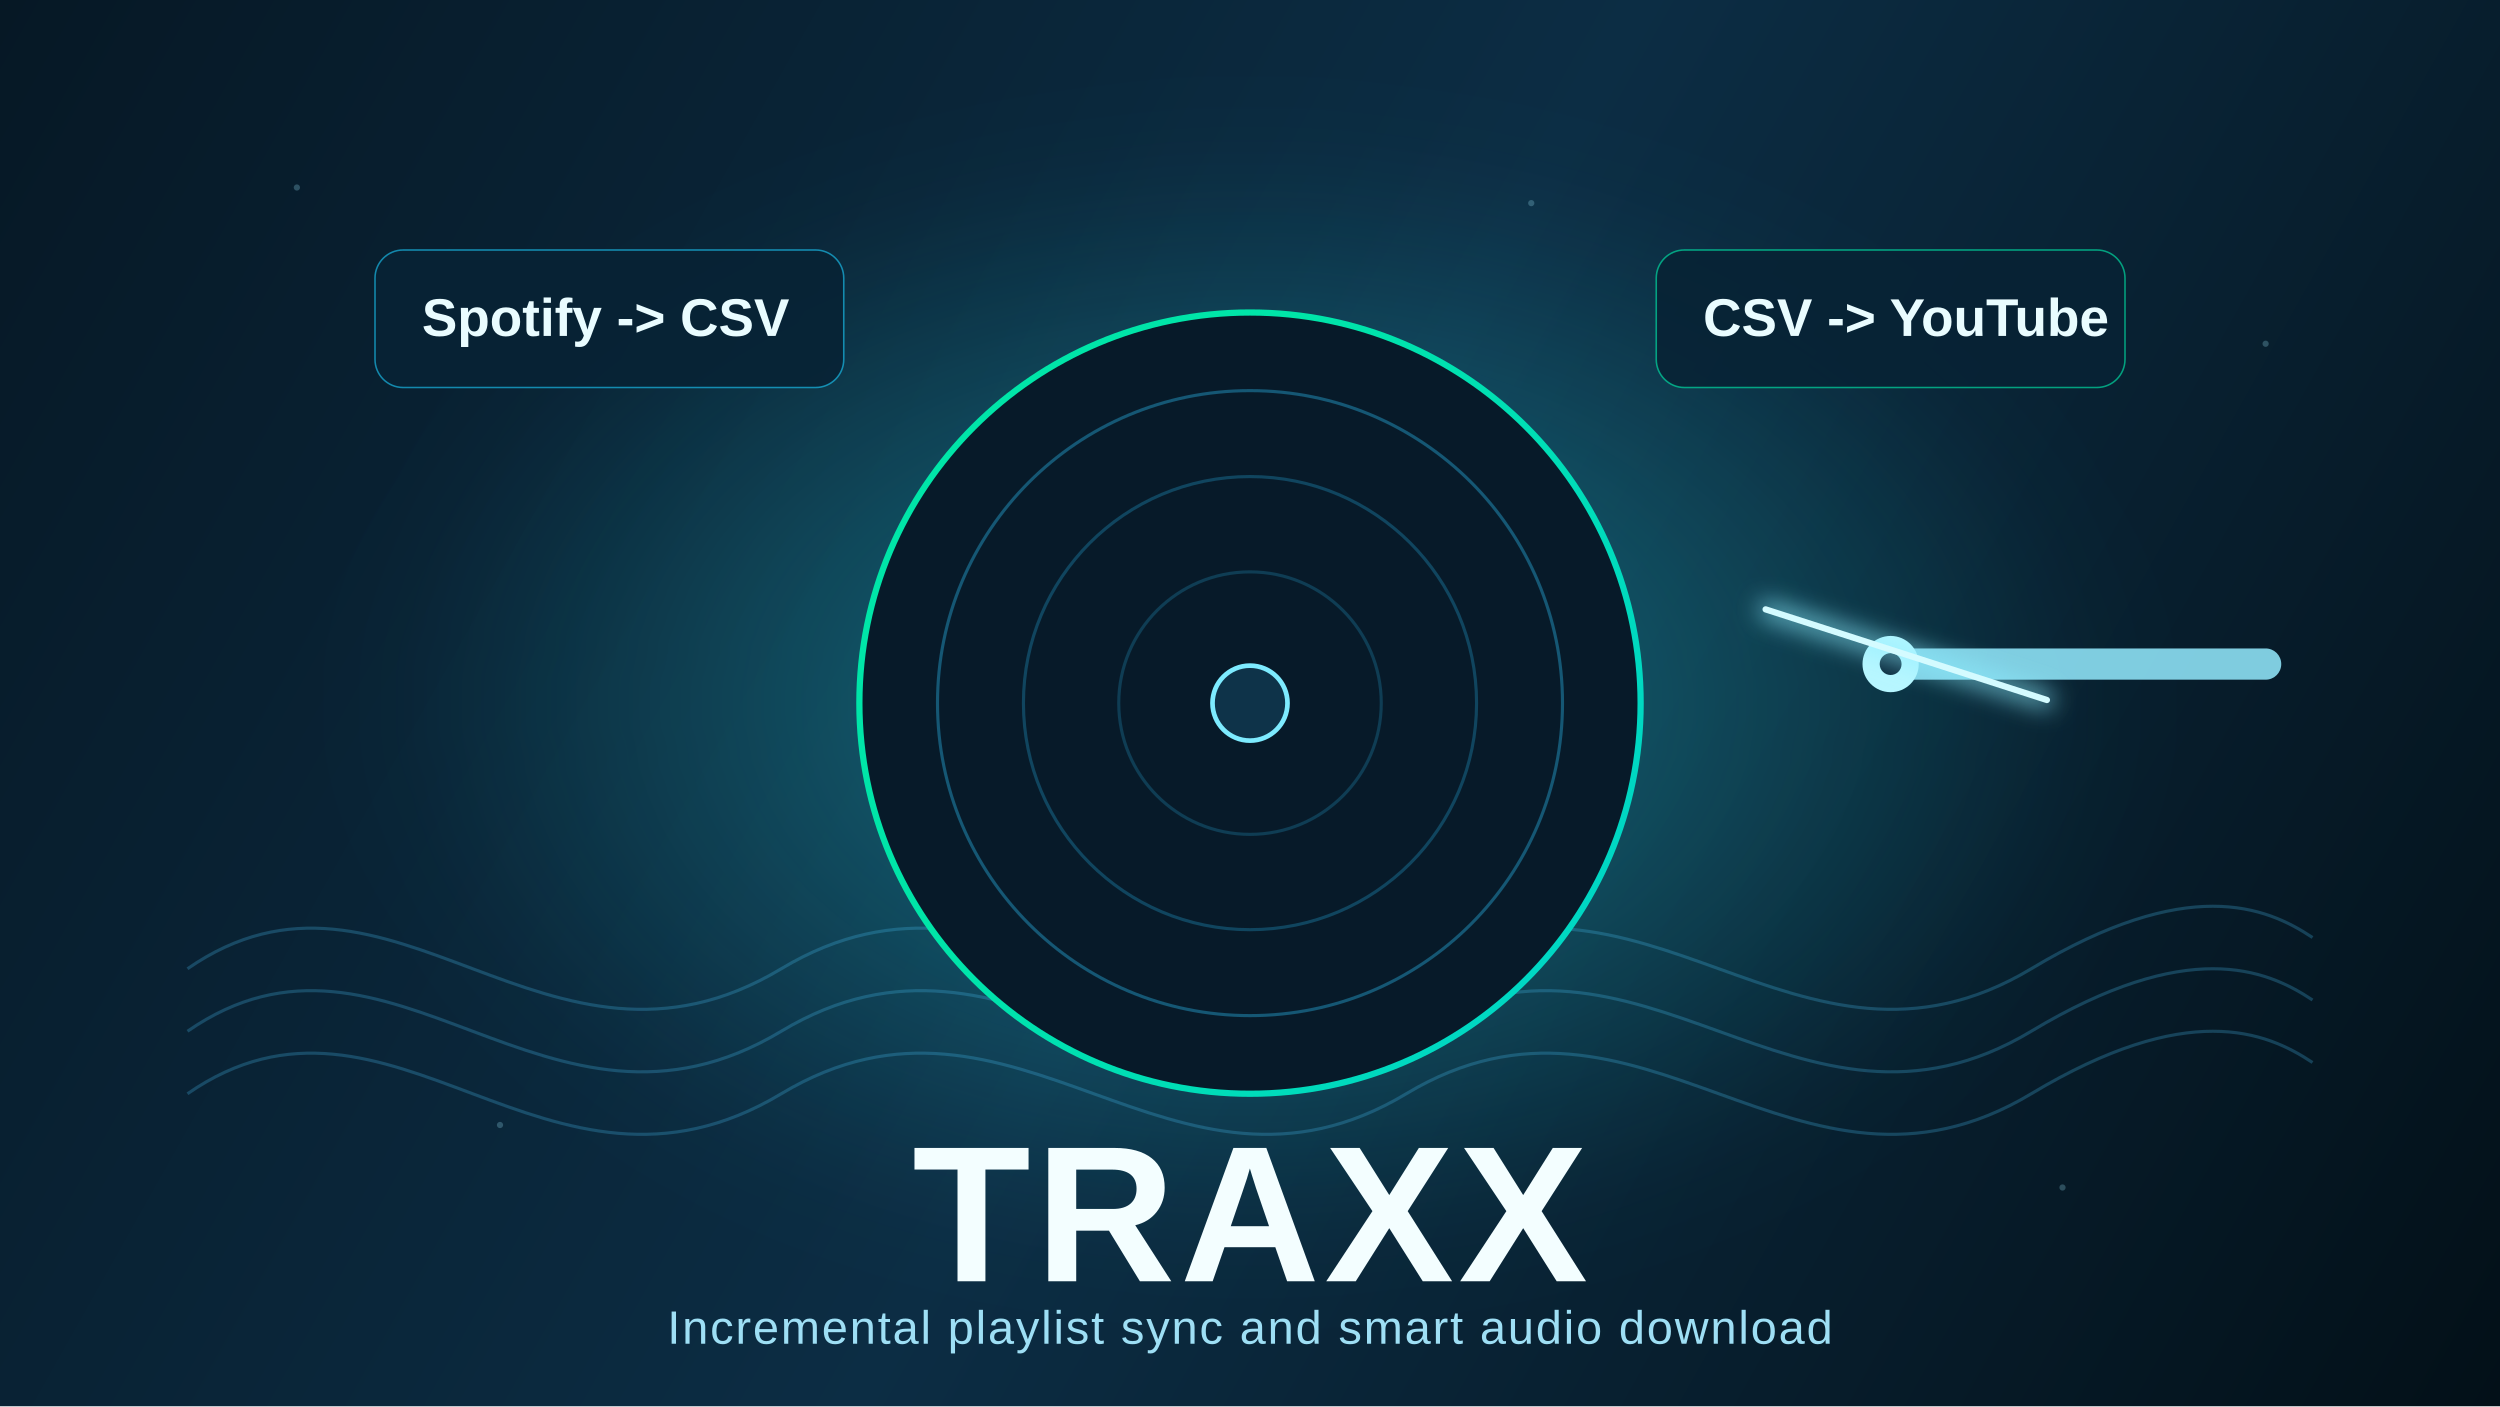
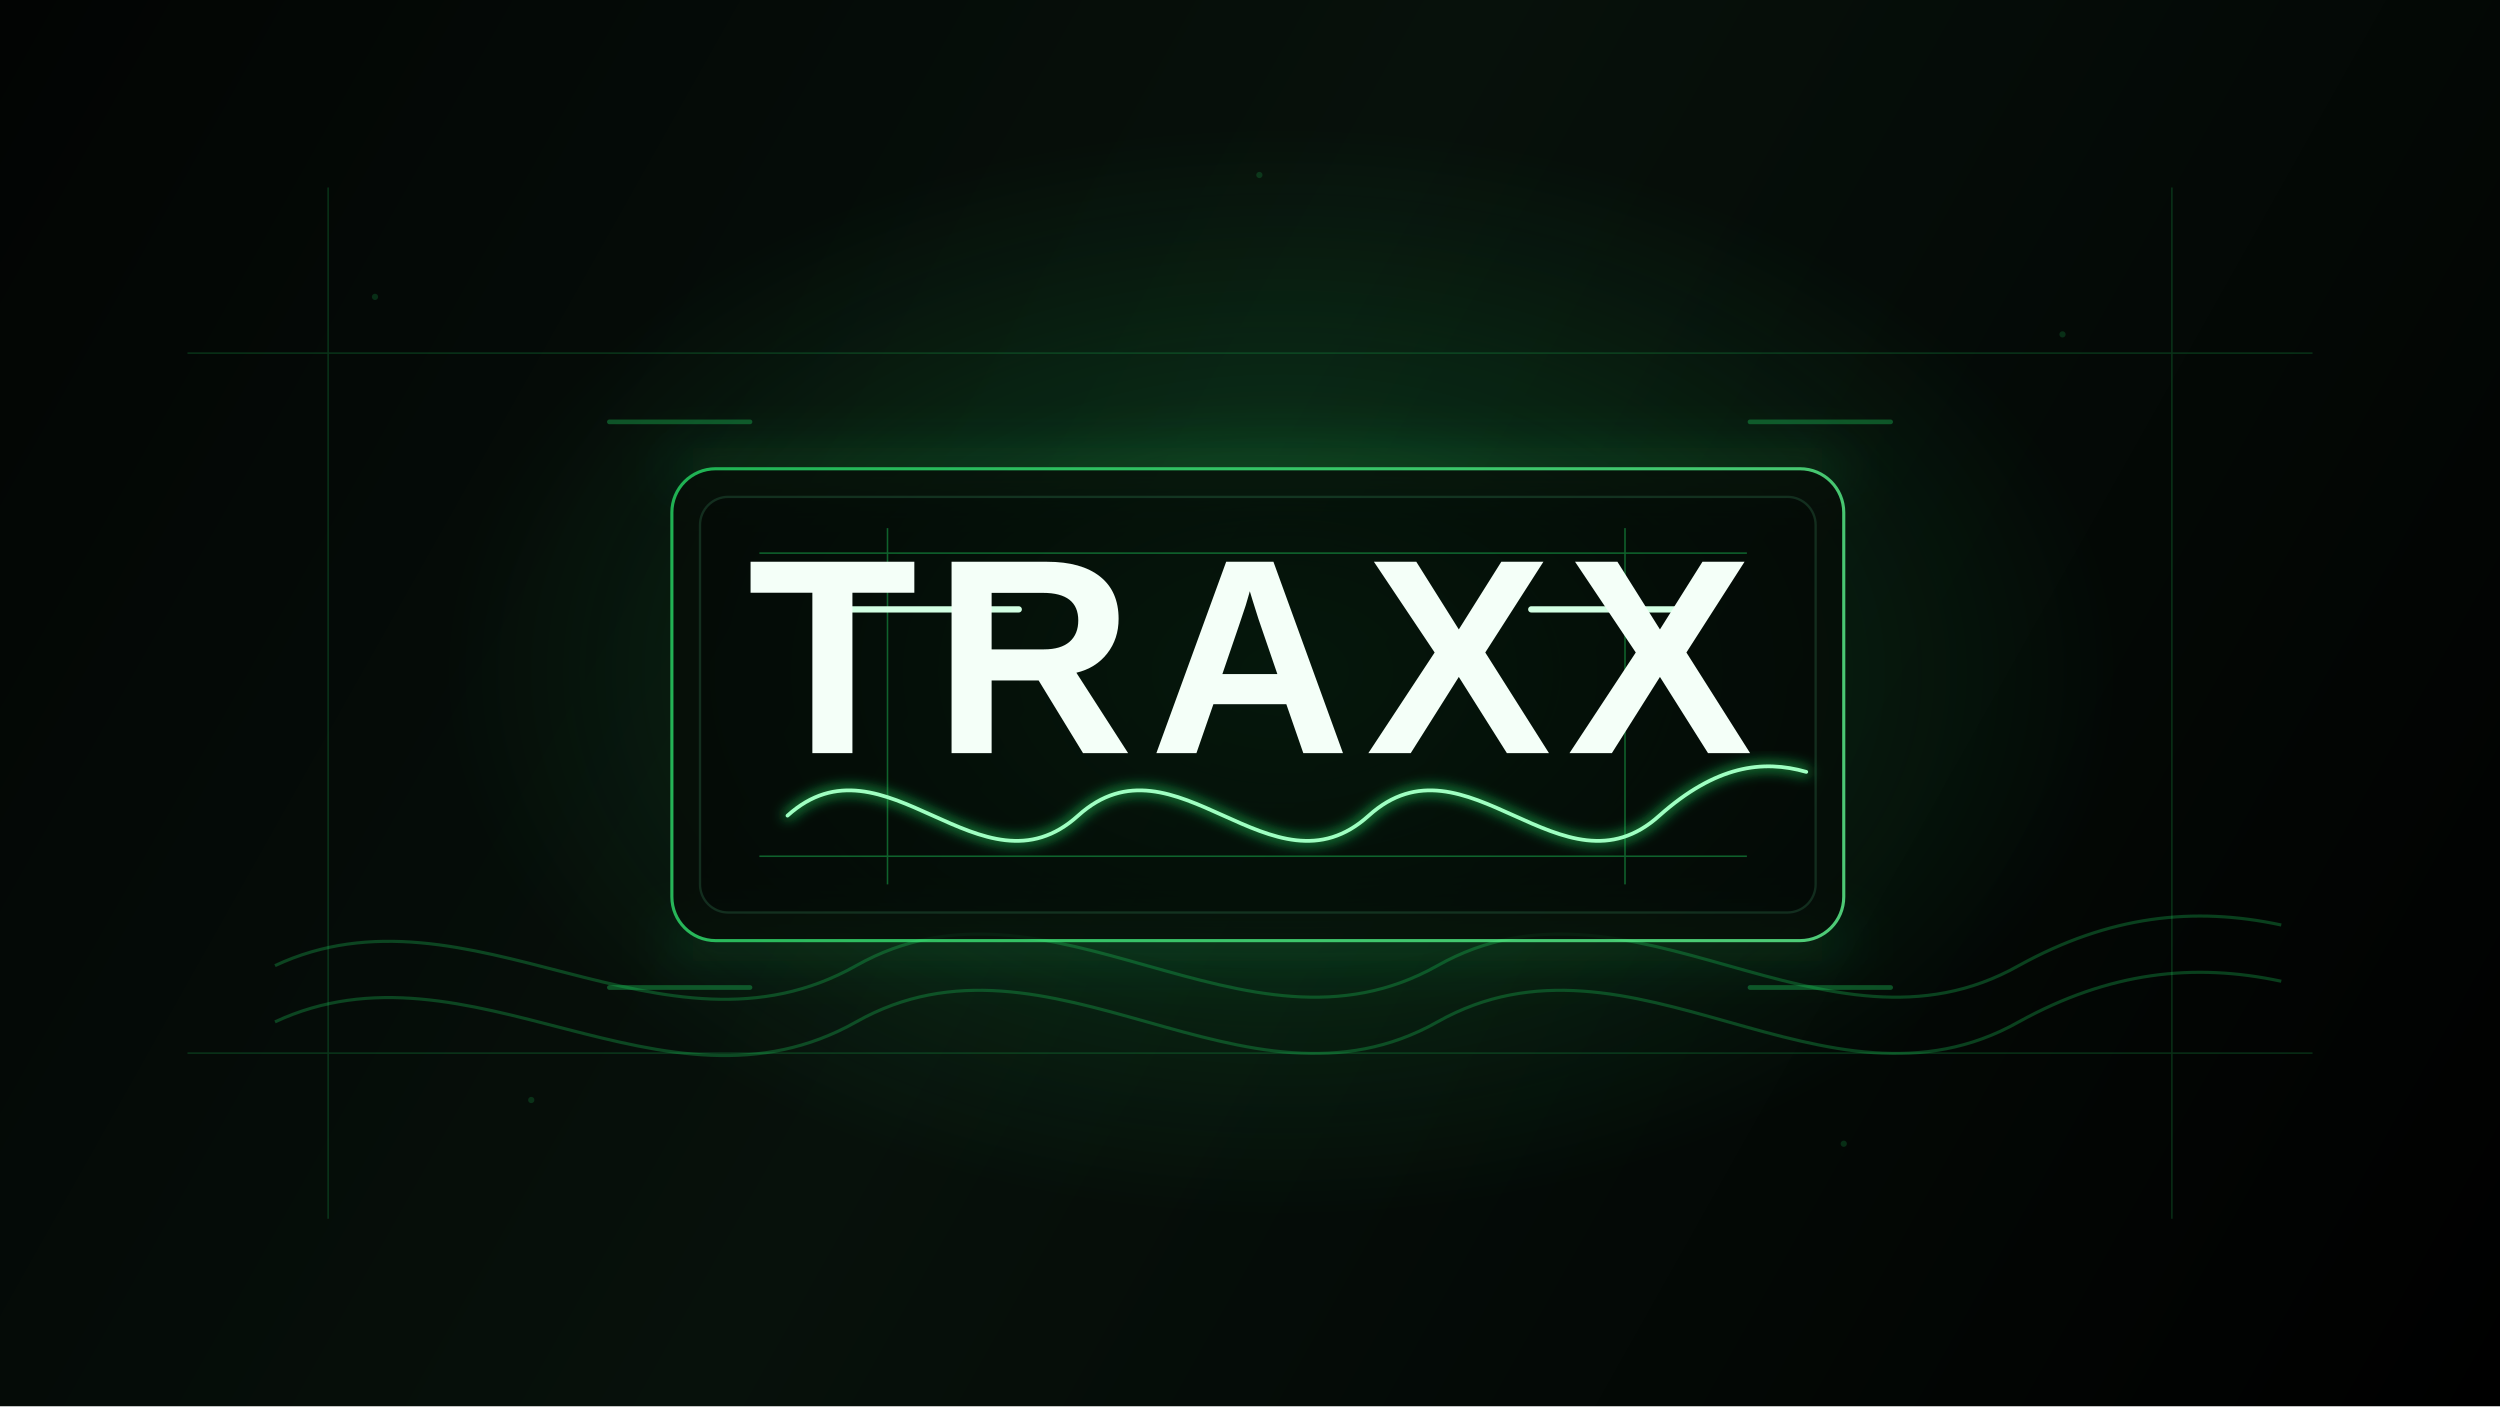
<svg xmlns="http://www.w3.org/2000/svg" width="1600" height="900" viewBox="0 0 1600 900" fill="none">
  <defs>
    <linearGradient id="bg" x1="0" y1="0" x2="1600" y2="900" gradientUnits="userSpaceOnUse">
-       <stop offset="0" stop-color="#061825" />
-       <stop offset="0.5" stop-color="#0C2D44" />
-       <stop offset="1" stop-color="#031018" />
+       <stop offset="0" stop-color="#020403" />
+       <stop offset="0.45" stop-color="#07110B" />
+       <stop offset="1" stop-color="#000000" />
    </linearGradient>
-     <linearGradient id="accent" x1="320" y1="200" x2="1280" y2="760" gradientUnits="userSpaceOnUse">
-       <stop offset="0" stop-color="#00E5A8" />
-       <stop offset="1" stop-color="#00B8FF" />
+     <radialGradient id="coreGlow" cx="0" cy="0" r="1" gradientUnits="userSpaceOnUse" gradientTransform="translate(820 430) rotate(90) scale(350 540)">
+       <stop offset="0" stop-color="#1ED760" stop-opacity="0.34" />
+       <stop offset="0.5" stop-color="#1ED760" stop-opacity="0.12" />
+       <stop offset="1" stop-color="#1ED760" stop-opacity="0" />
+     </radialGradient>
+     <linearGradient id="accent" x1="360" y1="230" x2="1240" y2="690" gradientUnits="userSpaceOnUse">
+       <stop offset="0" stop-color="#1ED760" />
+       <stop offset="1" stop-color="#6BFF9A" />
    </linearGradient>
-     <radialGradient id="glow" cx="0" cy="0" r="1" gradientUnits="userSpaceOnUse" gradientTransform="translate(800 450) rotate(90) scale(360 560)">
-       <stop offset="0" stop-color="#2CF6FF" stop-opacity="0.35" />
-       <stop offset="1" stop-color="#2CF6FF" stop-opacity="0" />
-     </radialGradient>
-     <filter id="blurBig" x="-200" y="-200" width="2000" height="1300" filterUnits="userSpaceOnUse" color-interpolation-filters="sRGB">
-       <feGaussianBlur stdDeviation="40" />
+     <filter id="softBlur" x="-20%" y="-20%" width="140%" height="140%">
+       <feGaussianBlur stdDeviation="16" />
    </filter>
-     <filter id="soft" x="-50%" y="-50%" width="200%" height="200%">
-       <feGaussianBlur stdDeviation="8" />
+     <filter id="lineGlow" x="-20%" y="-20%" width="140%" height="140%">
+       <feGaussianBlur stdDeviation="4" />
    </filter>
  </defs>
  <rect width="1600" height="900" fill="url(#bg)" />
-   <ellipse cx="800" cy="450" rx="560" ry="360" fill="url(#glow)" filter="url(#blurBig)" />
-   <g opacity="0.25">
-     <circle cx="190" cy="120" r="2" fill="#9FEAFF" />
-     <circle cx="320" cy="720" r="2" fill="#9FEAFF" />
-     <circle cx="1450" cy="220" r="2" fill="#9FEAFF" />
-     <circle cx="1320" cy="760" r="2" fill="#9FEAFF" />
-     <circle cx="980" cy="130" r="2" fill="#9FEAFF" />
+   <ellipse cx="820" cy="430" rx="540" ry="350" fill="url(#coreGlow)" />
+   <g opacity="0.2">
+     <path d="M120 226H1480" stroke="#1ED760" stroke-width="1" />
+     <path d="M120 674H1480" stroke="#1ED760" stroke-width="1" />
+     <path d="M210 120V780" stroke="#1ED760" stroke-width="1" />
+     <path d="M1390 120V780" stroke="#1ED760" stroke-width="1" />
  </g>
-   <g stroke="#4CC8FF" stroke-opacity="0.24" stroke-width="2">
-     <path d="M120 620C250 530 350 710 500 620C650 530 750 710 900 620C1050 530 1150 710 1300 620C1400 560 1450 580 1480 600" />
-     <path d="M120 660C250 570 350 750 500 660C650 570 750 750 900 660C1050 570 1150 750 1300 660C1400 600 1450 620 1480 640" />
-     <path d="M120 700C250 610 350 790 500 700C650 610 750 790 900 700C1050 610 1150 790 1300 700C1400 640 1450 660 1480 680" />
+   <g opacity="0.18">
+     <circle cx="240" cy="190" r="2" fill="#1ED760" />
+     <circle cx="1320" cy="214" r="2" fill="#1ED760" />
+     <circle cx="1180" cy="732" r="2" fill="#1ED760" />
+     <circle cx="340" cy="704" r="2" fill="#1ED760" />
+     <circle cx="806" cy="112" r="2" fill="#1ED760" />
  </g>
-   <g transform="translate(430 140)">
-     <circle cx="370" cy="310" r="250" fill="#071A29" stroke="url(#accent)" stroke-width="4" />
-     <circle cx="370" cy="310" r="200" stroke="#2EC8FF" stroke-opacity="0.35" stroke-width="2" />
-     <circle cx="370" cy="310" r="145" stroke="#2EC8FF" stroke-opacity="0.25" stroke-width="2" />
-     <circle cx="370" cy="310" r="84" stroke="#2EC8FF" stroke-opacity="0.2" stroke-width="2" />
-     <circle cx="370" cy="310" r="24" fill="#0E3349" stroke="#7DEBFF" stroke-width="3" />
-     <rect x="780" y="275" width="250" height="20" rx="10" fill="#94EBFF" fill-opacity="0.85" />
-     <circle cx="780" cy="285" r="18" fill="#B7F6FF" />
-     <circle cx="780" cy="285" r="7" fill="#0A2A3D" />
-     <g filter="url(#soft)">
-       <path d="M700 250L880 308" stroke="#8EEFFF" stroke-width="8" stroke-linecap="round" />
-     </g>
-     <path d="M700 250L880 308" stroke="#D4FBFF" stroke-width="4" stroke-linecap="round" />
+   <g opacity="0.28">
+     <path d="M176 618C300 560 424 688 548 618C672 548 796 688 920 618C1044 548 1168 688 1292 618C1350 586 1404 580 1460 592" stroke="#1ED760" stroke-width="2" />
+     <path d="M176 654C300 596 424 724 548 654C672 584 796 724 920 654C1044 584 1168 724 1292 654C1350 622 1404 616 1460 628" stroke="#1ED760" stroke-width="2" />
  </g>
+   <g filter="url(#softBlur)" opacity="0.5">
+     <path d="M430 300L1180 300" stroke="#1ED760" stroke-width="6" />
+     <path d="M430 602L1180 602" stroke="#1ED760" stroke-width="6" />
+   </g>
+   <g opacity="0.78">
+     <rect x="430" y="300" width="750" height="302" rx="28" fill="#050B07" stroke="url(#accent)" stroke-width="2" />
+     <rect x="448" y="318" width="714" height="266" rx="18" fill="#030604" stroke="#163322" stroke-width="1.5" />
+   </g>
+   <g opacity="0.42">
+     <path d="M486 354H1118" stroke="#1ED760" stroke-width="1" />
+     <path d="M486 548H1118" stroke="#1ED760" stroke-width="1" />
+     <path d="M568 338V566" stroke="#1ED760" stroke-width="1" />
+     <path d="M1040 338V566" stroke="#1ED760" stroke-width="1" />
+   </g>
+   <g filter="url(#lineGlow)" opacity="0.75">
+     <path d="M504 522C566 466 628 578 690 522C752 466 814 578 876 522C938 466 1000 578 1062 522C1098 490 1128 486 1156 494" stroke="#1ED760" stroke-width="5" stroke-linecap="round" />
+   </g>
+   <path d="M504 522C566 466 628 578 690 522C752 466 814 578 876 522C938 466 1000 578 1062 522C1098 490 1128 486 1156 494" stroke="#9FFFC2" stroke-width="2.4" stroke-linecap="round" />
+   <g filter="url(#lineGlow)">
+     <path d="M542 390L652 390" stroke="#1ED760" stroke-width="10" stroke-linecap="round" />
+     <path d="M980 390L1090 390" stroke="#1ED760" stroke-width="10" stroke-linecap="round" />
+   </g>
+   <path d="M542 390L652 390" stroke="#D2FFE3" stroke-width="4" stroke-linecap="round" />
+   <path d="M980 390L1090 390" stroke="#D2FFE3" stroke-width="4" stroke-linecap="round" />
  <g>
-     <rect x="240" y="160" width="300" height="88" rx="18" fill="#072235" fill-opacity="0.88" stroke="#1CCEFF" stroke-opacity="0.6" />
-     <text x="270" y="215" fill="#E9FCFF" font-size="34" font-family="Segoe UI, Arial, sans-serif" font-weight="700">Spotify -&gt; CSV</text>
-     <rect x="1060" y="160" width="300" height="88" rx="18" fill="#072235" fill-opacity="0.88" stroke="#00E5A8" stroke-opacity="0.65" />
-     <text x="1090" y="215" fill="#E9FCFF" font-size="34" font-family="Segoe UI, Arial, sans-serif" font-weight="700">CSV -&gt; YouTube</text>
+     <text x="800" y="482" text-anchor="middle" fill="#F4FFF8" font-size="178" font-family="Segoe UI, Arial, sans-serif" font-weight="800" letter-spacing="10">TRAXX</text>
  </g>
-   <g>
-     <text x="800" y="820" text-anchor="middle" fill="#F3FEFF" font-size="124" font-family="Segoe UI, Arial, sans-serif" font-weight="800" letter-spacing="3">TRAXX</text>
-     <text x="800" y="860" text-anchor="middle" fill="#9EDFF5" font-size="30" font-family="Segoe UI, Arial, sans-serif" font-weight="500" letter-spacing="1.2">Incremental playlist sync and smart audio download</text>
+   <g opacity="0.34">
+     <path d="M390 270L480 270" stroke="#1ED760" stroke-width="3" stroke-linecap="round" />
+     <path d="M1120 270L1210 270" stroke="#1ED760" stroke-width="3" stroke-linecap="round" />
+     <path d="M390 632L480 632" stroke="#1ED760" stroke-width="3" stroke-linecap="round" />
+     <path d="M1120 632L1210 632" stroke="#1ED760" stroke-width="3" stroke-linecap="round" />
  </g>
</svg>
